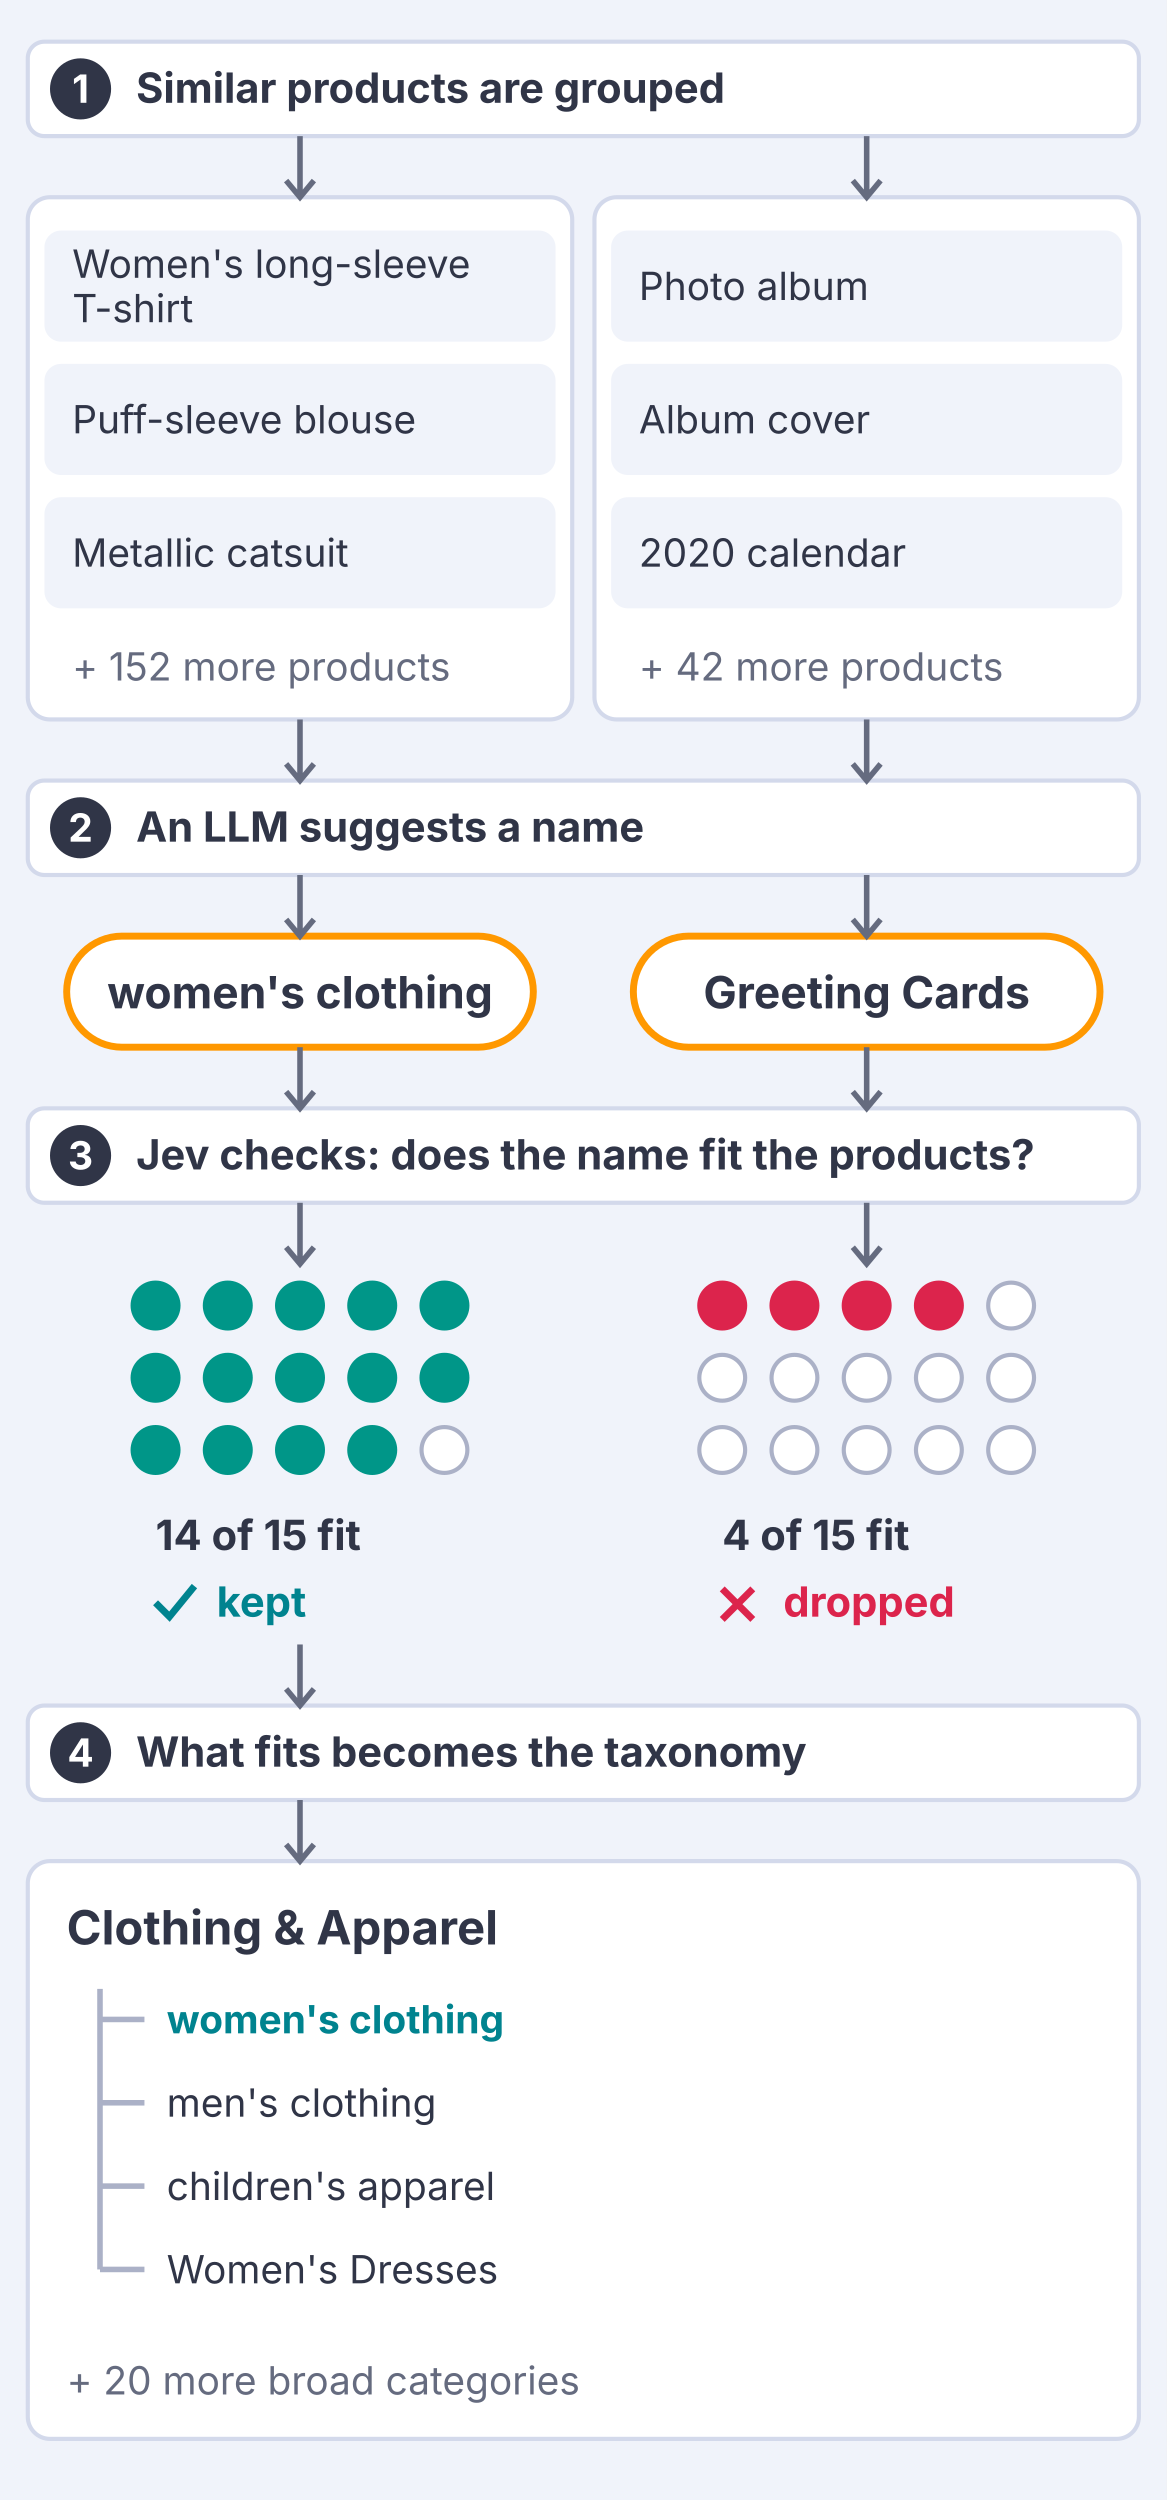
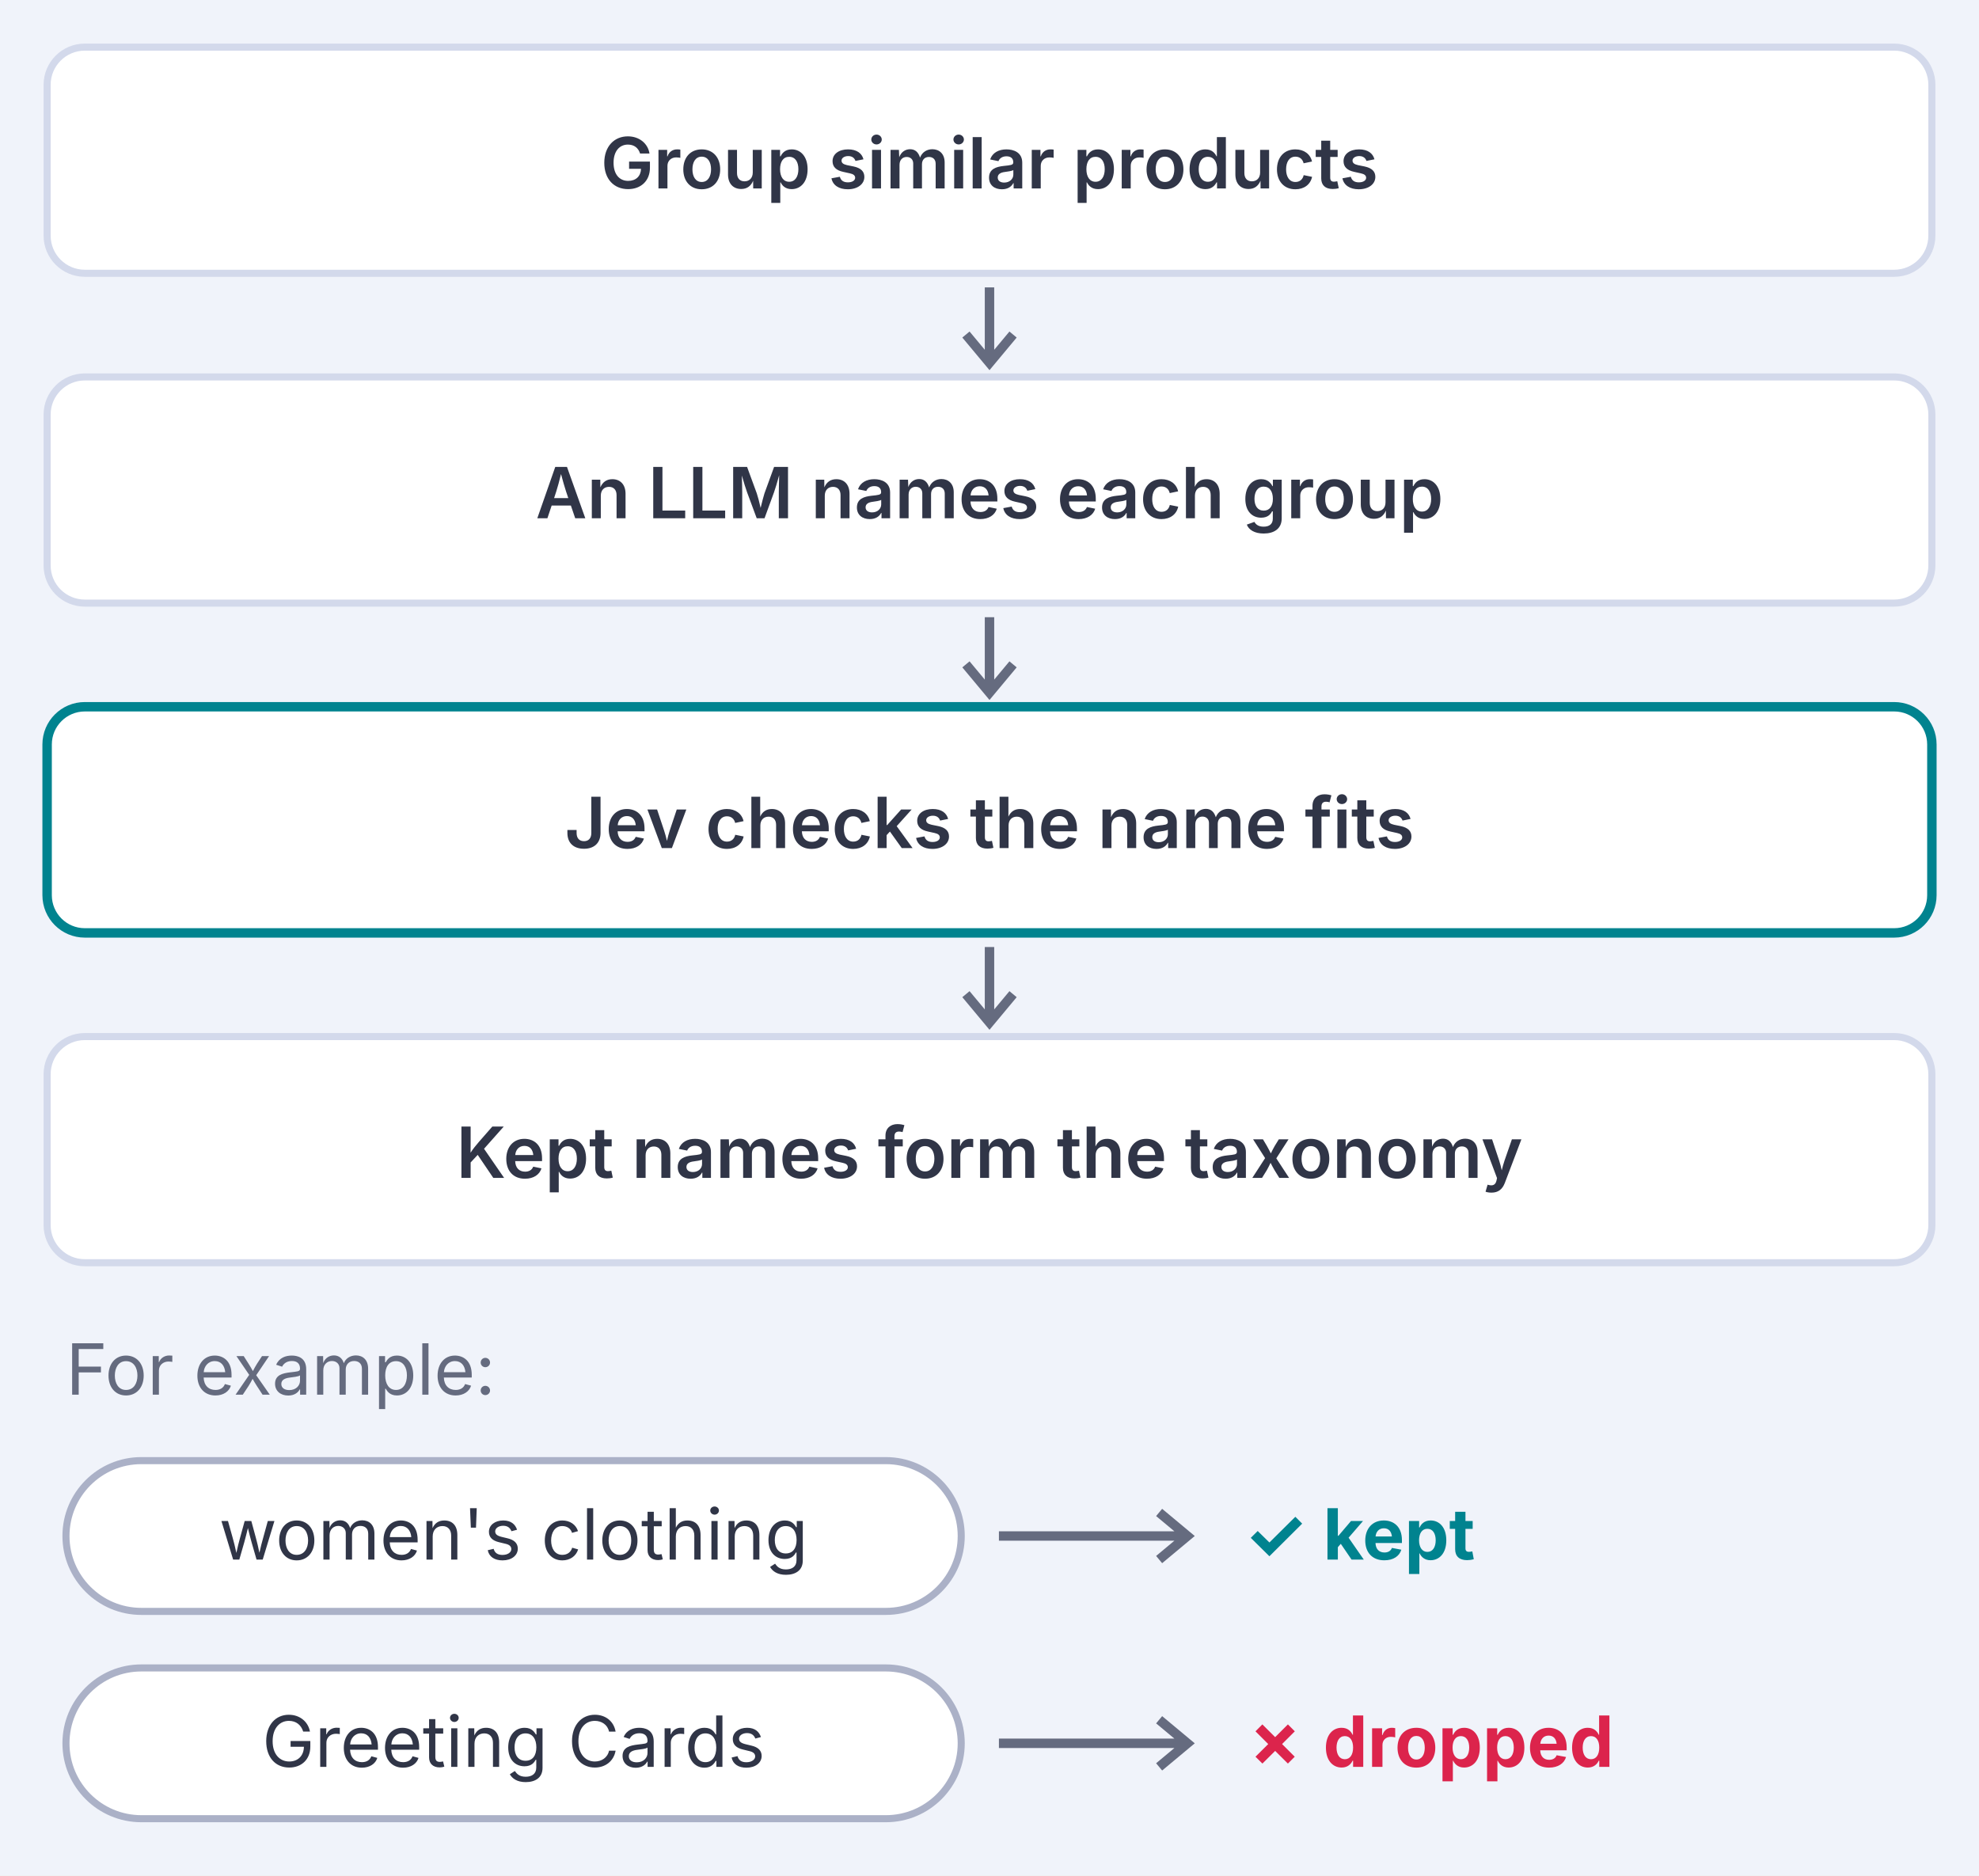
- <svg xmlns="http://www.w3.org/2000/svg" width="420" height="900" viewBox="0 0 420 900" role="img" aria-labelledby="t d">
-   <rect width="420" height="900" fill="#f0f3fa" />
-   <g font-family="'Mona Sans', -apple-system, 'Segoe UI', sans-serif" font-size="14" fill="#303547">
-     <g fill="#ffffff" stroke="#d3d9eb" stroke-width="1.5">
-       <rect x="10" y="15" width="400" height="34" rx="6" />
-       <rect x="10" y="281" width="400" height="34" rx="6" />
-       <rect x="10" y="399" width="400" height="34" rx="6" />
-       <rect x="10" y="614" width="400" height="34" rx="6" />
-       <rect x="10" y="71" width="196" height="188" rx="8" />
-       <rect x="214" y="71" width="196" height="188" rx="8" />
-       <rect x="10" y="670" width="400" height="208" rx="8" />
-     </g>
-     <g fill="#303547">
-       <circle cx="29" cy="32" r="11" />
-       <circle cx="29" cy="298" r="11" />
-       <circle cx="29" cy="416" r="11" />
-       <circle cx="29" cy="631" r="11" />
-     </g>
-     <g fill="#ffffff" font-weight="700" text-anchor="middle">
-       <text x="29" y="37">1</text>
-       <text x="29" y="303">2</text>
-       <text x="29" y="421">3</text>
-       <text x="29" y="636">4</text>
-     </g>
-     <g font-size="15" font-weight="700">
-       <text x="49" y="37">Similar products are grouped</text>
-       <text x="49" y="303">An LLM suggests a name</text>
-       <text x="49" y="421">Jev checks: does the name fit the products?</text>
-       <text x="49" y="636">What fits becomes the taxonomy</text>
-     </g>
-     <g fill="#f0f3fa">
-       <rect x="16" y="83" width="184" height="40" rx="6" />
-       <rect x="16" y="131" width="184" height="40" rx="6" />
-       <rect x="16" y="179" width="184" height="40" rx="6" />
-       <rect x="220" y="83" width="184" height="40" rx="6" />
-       <rect x="220" y="131" width="184" height="40" rx="6" />
-       <rect x="220" y="179" width="184" height="40" rx="6" />
-     </g>
-     <text x="26" y="100">Women's long-sleeve</text>
-     <text x="26" y="116">T-shirt</text>
-     <text x="26" y="156">Puff-sleeve blouse</text>
-     <text x="26" y="204">Metallic catsuit</text>
-     <text x="230" y="108">Photo album</text>
-     <text x="230" y="156">Album cover</text>
-     <text x="230" y="204">2020 calendar</text>
-     <g fill="#656b7f">
-       <text x="26" y="245">+ 152 more products</text>
-       <text x="230" y="245">+ 42 more products</text>
-     </g>
-     <g fill="#ffffff" stroke="#ff9800" stroke-width="2.5">
-       <rect x="24" y="337" width="168" height="40" rx="20" />
-       <rect x="228" y="337" width="168" height="40" rx="20" />
-     </g>
-     <g font-size="16" font-weight="700" text-anchor="middle">
-       <text x="108" y="363">women's clothing</text>
-       <text x="312" y="363">Greeting Cards</text>
-     </g>
-     <g fill="#009688">
-       <circle cx="56" cy="470" r="9" />
-       <circle cx="82" cy="470" r="9" />
-       <circle cx="108" cy="470" r="9" />
-       <circle cx="134" cy="470" r="9" />
-       <circle cx="160" cy="470" r="9" />
-       <circle cx="56" cy="496" r="9" />
-       <circle cx="82" cy="496" r="9" />
-       <circle cx="108" cy="496" r="9" />
-       <circle cx="134" cy="496" r="9" />
-       <circle cx="160" cy="496" r="9" />
-       <circle cx="56" cy="522" r="9" />
-       <circle cx="82" cy="522" r="9" />
-       <circle cx="108" cy="522" r="9" />
-       <circle cx="134" cy="522" r="9" />
-     </g>
-     <g fill="#dc244c">
-       <circle cx="260" cy="470" r="9" />
-       <circle cx="286" cy="470" r="9" />
-       <circle cx="312" cy="470" r="9" />
-       <circle cx="338" cy="470" r="9" />
-     </g>
-     <g fill="#ffffff" stroke="#abb1c7" stroke-width="1.5">
-       <circle cx="160" cy="522" r="8.25" />
-       <circle cx="364" cy="470" r="8.25" />
-       <circle cx="260" cy="496" r="8.25" />
-       <circle cx="286" cy="496" r="8.25" />
-       <circle cx="312" cy="496" r="8.25" />
-       <circle cx="338" cy="496" r="8.25" />
-       <circle cx="364" cy="496" r="8.25" />
-       <circle cx="260" cy="522" r="8.25" />
-       <circle cx="286" cy="522" r="8.25" />
-       <circle cx="312" cy="522" r="8.25" />
-       <circle cx="338" cy="522" r="8.25" />
-       <circle cx="364" cy="522" r="8.25" />
-     </g>
-     <g font-size="15" font-weight="700">
-       <text x="56" y="558">14 of 15 fit</text>
-       <text x="260" y="558">4 of 15 fit</text>
-       <text x="78" y="582" fill="#00838f">kept</text>
-       <text x="282" y="582" fill="#dc244c">dropped</text>
-     </g>
-     <path d="M56 577l5 5 9-11" fill="none" stroke="#00838f" stroke-width="2.5" />
-     <path d="M260 572l11 11m0-11-11 11" fill="none" stroke="#dc244c" stroke-width="2.5" />
-     <g fill="none" stroke="#656b7f" stroke-width="2">
-       <path d="M108 49V71m-5-6 5 6 5-6" />
-       <path d="M312 49V71m-5-6 5 6 5-6" />
-       <path d="M108 259V281m-5-6 5 6 5-6" />
-       <path d="M312 259V281m-5-6 5 6 5-6" />
-       <path d="M108 315V337m-5-6 5 6 5-6" />
-       <path d="M312 315V337m-5-6 5 6 5-6" />
-       <path d="M108 377V399m-5-6 5 6 5-6" />
-       <path d="M312 377V399m-5-6 5 6 5-6" />
-       <path d="M108 433V455m-5-6 5 6 5-6" />
-       <path d="M312 433V455m-5-6 5 6 5-6" />
-       <path d="M108 592V614m-5-6 5 6 5-6" />
-       <path d="M108 648V670m-5-6 5 6 5-6" />
-     </g>
-     <text x="24" y="700" font-size="17" font-weight="700">Clothing &amp; Apparel</text>
-     <g fill="none" stroke="#abb1c7" stroke-width="2">
-       <path d="M36 716V817" />
-       <path d="M36 727H52M36 757H52M36 787H52M36 817H52" />
-     </g>
-     <text x="60" y="732" font-weight="700" fill="#00838f">women's clothing</text>
-     <text x="60" y="762">men's clothing</text>
-     <text x="60" y="792">children's apparel</text>
-     <text x="60" y="822">Women's Dresses</text>
-     <text x="24" y="862" fill="#656b7f">+ 20 more broad categories</text>
+ <svg xmlns="http://www.w3.org/2000/svg" width="420" height="398" viewBox="0 0 420 398" role="img" aria-labelledby="t d">
+   <rect width="420" height="398" fill="#f0f3fa" />
+   <g font-family="'Mona Sans', -apple-system, 'Segoe UI', sans-serif" font-size="15" fill="#303547">
+     <rect x="10" y="10" width="400" height="48" rx="8" fill="#ffffff" stroke="#d3d9eb" stroke-width="1.5" />
+     <text x="210.0" y="40" text-anchor="middle" font-weight="600">Group similar products</text>
+     <path d="M210 61v16m-5-6 5 6 5-6" fill="none" stroke="#656b7f" stroke-width="2" />
+     <rect x="10" y="80" width="400" height="48" rx="8" fill="#ffffff" stroke="#d3d9eb" stroke-width="1.5" />
+     <text x="210.0" y="110" text-anchor="middle" font-weight="600">An LLM names each group</text>
+     <path d="M210 131v16m-5-6 5 6 5-6" fill="none" stroke="#656b7f" stroke-width="2" />
+     <rect x="10" y="150" width="400" height="48" rx="8" fill="#ffffff" stroke="#00838f" stroke-width="2" />
+     <text x="210.0" y="180" text-anchor="middle" font-weight="600">Jev checks the name fits</text>
+     <path d="M210 201v16m-5-6 5 6 5-6" fill="none" stroke="#656b7f" stroke-width="2" />
+     <rect x="10" y="220" width="400" height="48" rx="8" fill="#ffffff" stroke="#d3d9eb" stroke-width="1.5" />
+     <text x="210.0" y="250" text-anchor="middle" font-weight="600">Kept names form the taxonomy</text>
+     <text x="14" y="296" fill="#656b7f">For example:</text>
+     <rect x="14" y="310" width="190" height="32" rx="16" fill="#ffffff" stroke="#abb1c7" stroke-width="1.5" />
+     <text x="109" y="331" text-anchor="middle">women's clothing</text>
+     <path d="M212 326h40m-6-5 6 5-6 5" fill="none" stroke="#656b7f" stroke-width="2" />
+     <text x="264" y="331" font-weight="700" fill="#00838f">✓ kept</text>
+     <rect x="14" y="354" width="190" height="32" rx="16" fill="#ffffff" stroke="#abb1c7" stroke-width="1.5" />
+     <text x="109" y="375" text-anchor="middle">Greeting Cards</text>
+     <path d="M212 370h40m-6-5 6 5-6 5" fill="none" stroke="#656b7f" stroke-width="2" />
+     <text x="264" y="375" font-weight="700" fill="#dc244c">✗ dropped</text>
  </g>
</svg>
